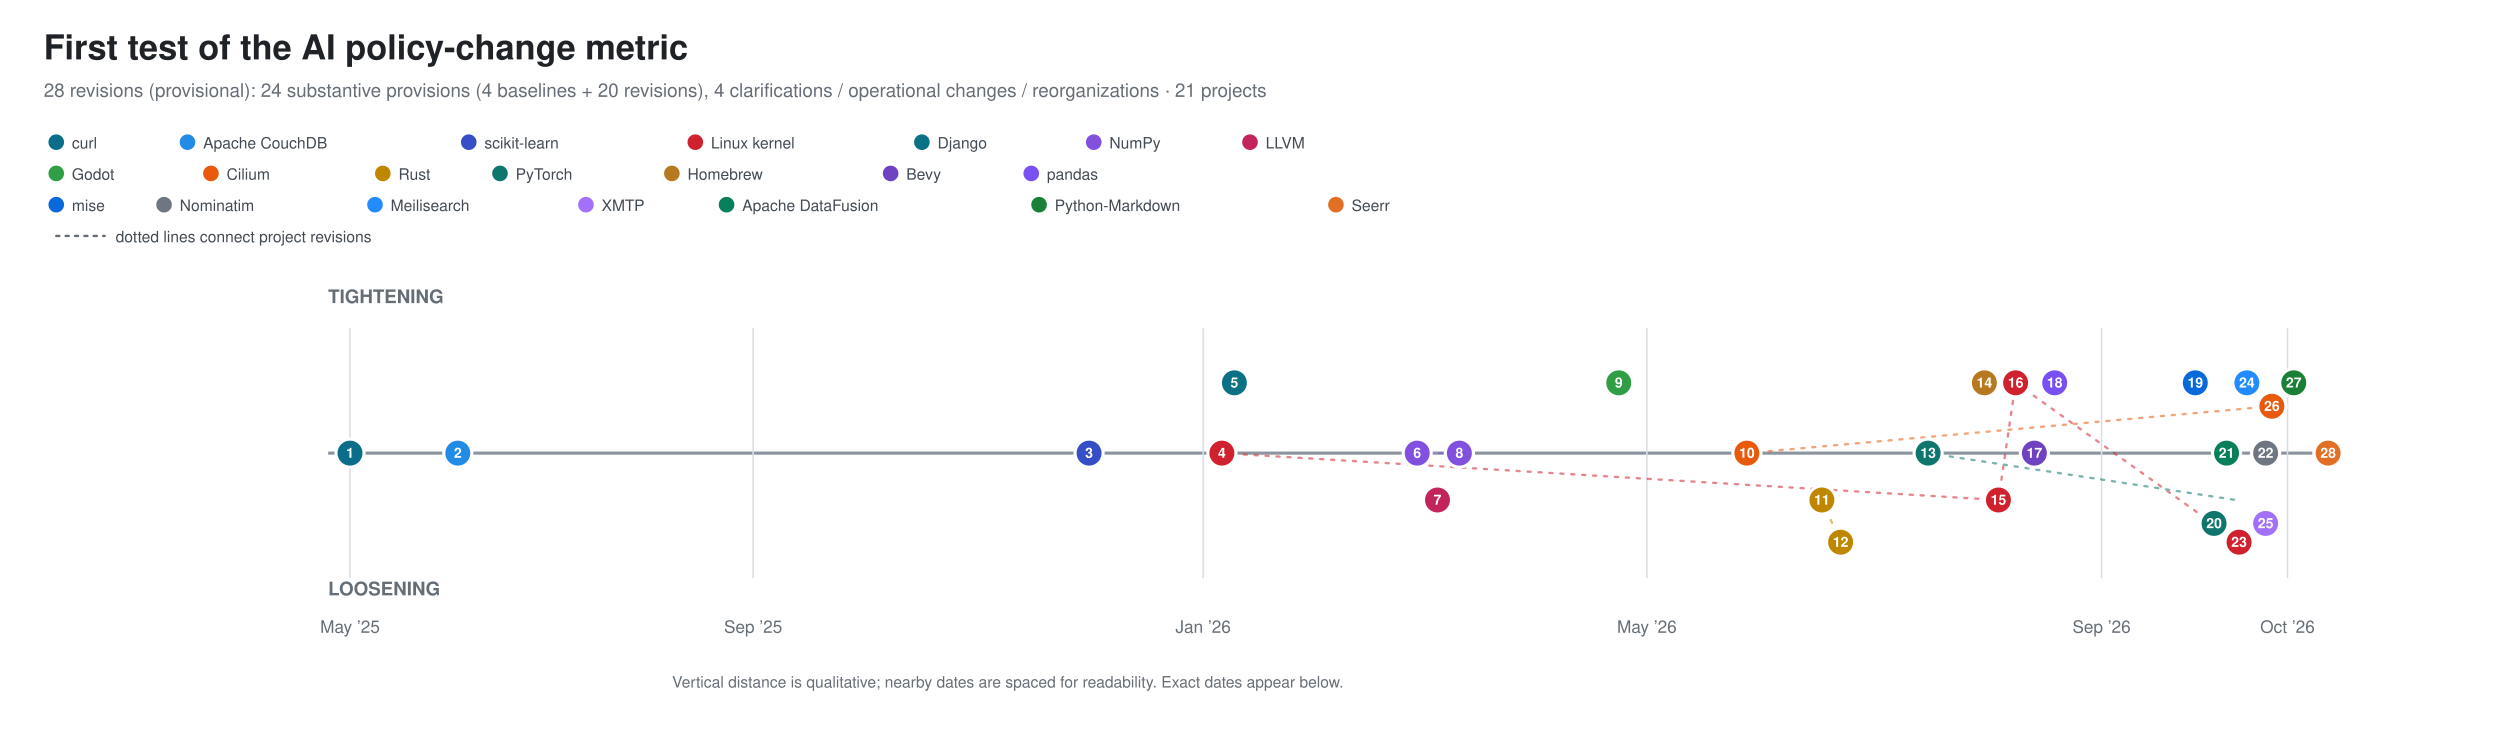
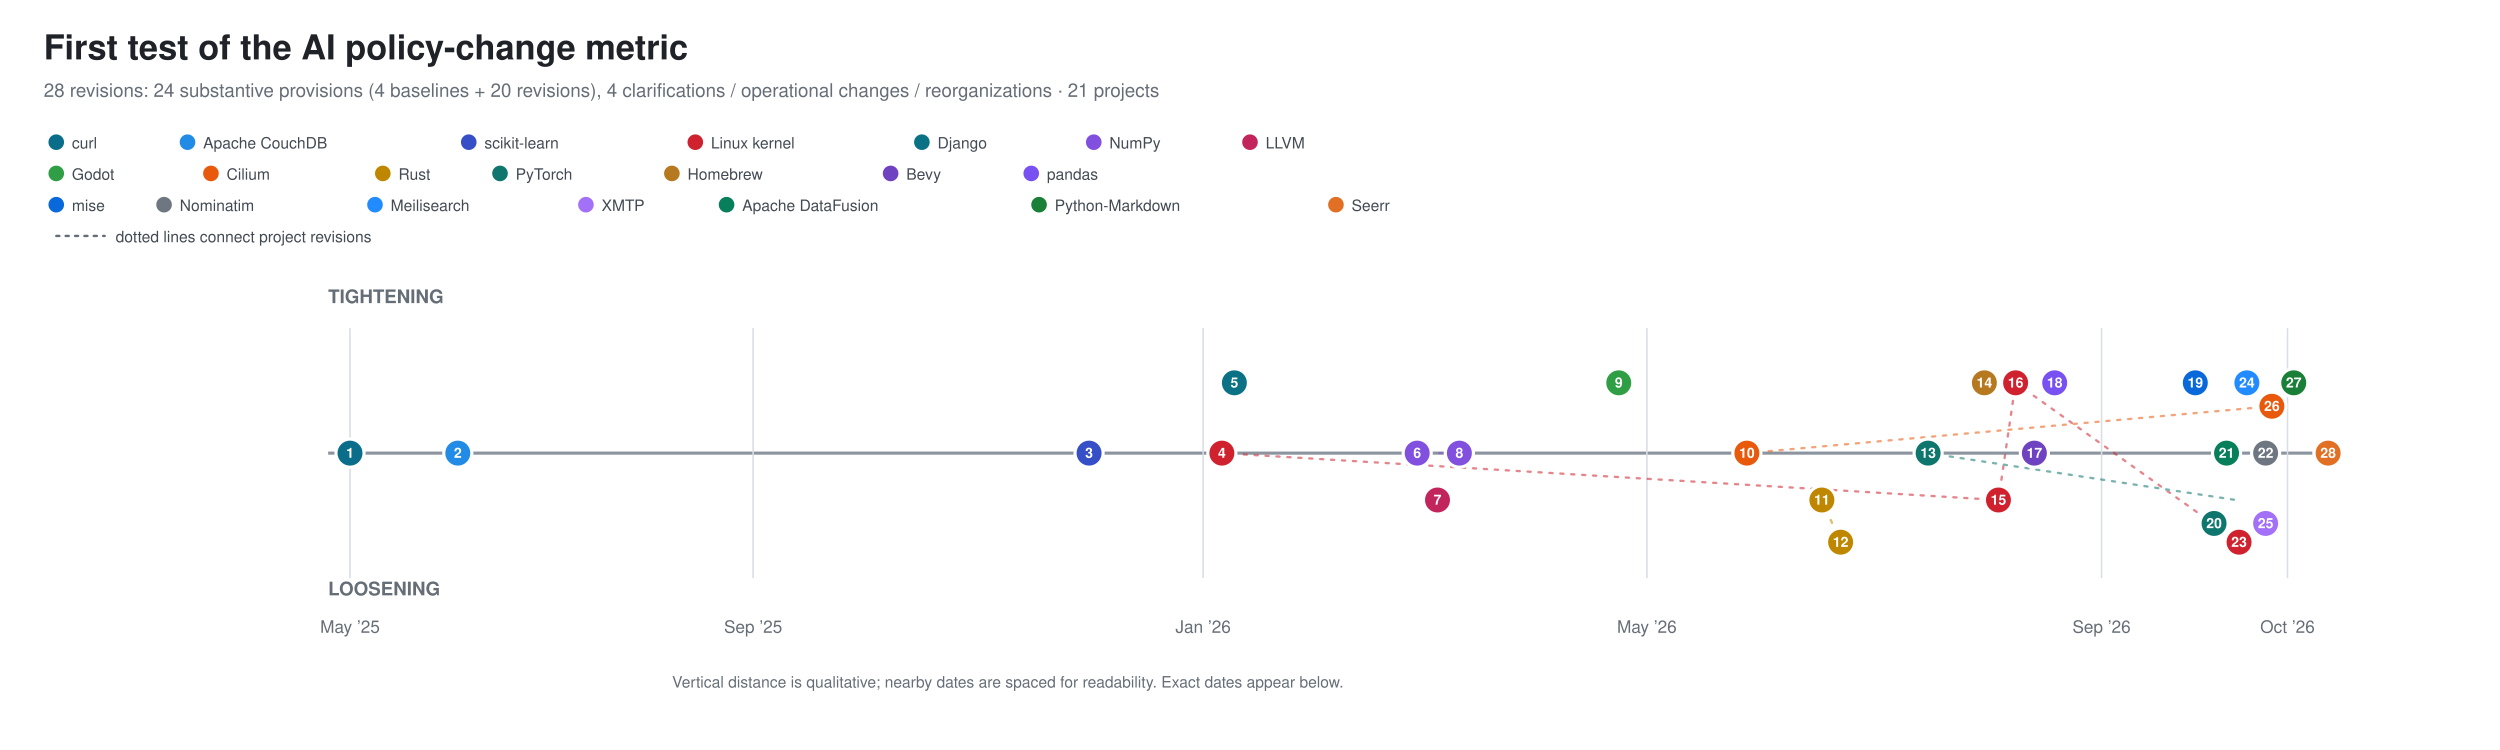
<svg xmlns="http://www.w3.org/2000/svg" width="1600" height="480" viewBox="0 0 1600 480" font-family="-apple-system,BlinkMacSystemFont,Segoe UI,Helvetica,Arial,sans-serif">
  <rect width="1600" height="480" fill="#ffffff" />
  <text x="28" y="38" font-size="22" font-weight="600" fill="#1f2328">First test of the AI policy-change metric</text>
-   <text x="28" y="62" font-size="12" fill="#656d76">28 revisions (provisional): 24 substantive provisions (4 baselines + 20 revisions), 4 clarifications / operational changes / reorganizations · 21 projects</text>
+   <text x="28" y="62" font-size="12" fill="#656d76">28 revisions: 24 substantive provisions (4 baselines + 20 revisions), 4 clarifications / operational changes / reorganizations · 21 projects</text>
  <g font-size="10" fill="#424a53">
    <circle cx="36" cy="91" r="5" fill="#0a6e8a" />
    <text x="46" y="95">curl</text>
    <circle cx="120" cy="91" r="5" fill="#228be6" />
    <text x="130" y="95">Apache CouchDB</text>
    <circle cx="300" cy="91" r="5" fill="#364fc7" />
    <text x="310" y="95">scikit-learn</text>
    <circle cx="445" cy="91" r="5" fill="#cf222e" />
    <text x="455" y="95">Linux kernel</text>
    <circle cx="590" cy="91" r="5" fill="#0b7285" />
    <text x="600" y="95">Django</text>
    <circle cx="700" cy="91" r="5" fill="#8250df" />
    <text x="710" y="95">NumPy</text>
    <circle cx="800" cy="91" r="5" fill="#c2255c" />
    <text x="810" y="95">LLVM</text>
    <circle cx="36" cy="111" r="5" fill="#2f9e44" />
    <text x="46" y="115">Godot</text>
    <circle cx="135" cy="111" r="5" fill="#e8590c" />
    <text x="145" y="115">Cilium</text>
    <circle cx="245" cy="111" r="5" fill="#bf8700" />
    <text x="255" y="115">Rust</text>
    <circle cx="320" cy="111" r="5" fill="#0f766e" />
    <text x="330" y="115">PyTorch</text>
    <circle cx="430" cy="111" r="5" fill="#b7791f" />
    <text x="440" y="115">Homebrew</text>
    <circle cx="570" cy="111" r="5" fill="#6f42c1" />
    <text x="580" y="115">Bevy</text>
    <circle cx="660" cy="111" r="5" fill="#7950f2" />
    <text x="670" y="115">pandas</text>
    <circle cx="36" cy="131" r="5" fill="#0969da" />
    <text x="46" y="135">mise</text>
    <circle cx="105" cy="131" r="5" fill="#6e7781" />
    <text x="115" y="135">Nominatim</text>
    <circle cx="240" cy="131" r="5" fill="#218bff" />
    <text x="250" y="135">Meilisearch</text>
    <circle cx="375" cy="131" r="5" fill="#a371f7" />
    <text x="385" y="135">XMTP</text>
    <circle cx="465" cy="131" r="5" fill="#087f5b" />
    <text x="475" y="135">Apache DataFusion</text>
    <circle cx="665" cy="131" r="5" fill="#1a7f37" />
    <text x="675" y="135">Python-Markdown</text>
    <circle cx="855" cy="131" r="5" fill="#e16f24" />
    <text x="865" y="135">Seerr</text>
    <line x1="36" y1="151" x2="67" y2="151" stroke="#656d76" stroke-width="1.5" stroke-dasharray="2 4" stroke-linecap="round" />
    <text x="74" y="155">dotted lines connect project revisions</text>
  </g>
  <g transform="translate(0 40)">
    <text x="210" y="154" font-size="12" font-weight="600" fill="#656d76">TIGHTENING</text>
    <text x="210" y="341" font-size="12" font-weight="600" fill="#656d76">LOOSENING</text>
    <line x1="210" y1="250" x2="1480" y2="250" stroke="#8c959f" stroke-width="2" />
    <g fill="#656d76" font-size="11" text-anchor="middle">
      <line x1="224" y1="170" x2="224" y2="330" stroke="#d8dee4" />
      <text x="224" y="365">May ’25</text>
      <line x1="482" y1="170" x2="482" y2="330" stroke="#d8dee4" />
      <text x="482" y="365">Sep ’25</text>
      <line x1="770" y1="170" x2="770" y2="330" stroke="#d8dee4" />
      <text x="770" y="365">Jan ’26</text>
      <line x1="1054" y1="170" x2="1054" y2="330" stroke="#d8dee4" />
      <text x="1054" y="365">May ’26</text>
      <line x1="1345" y1="170" x2="1345" y2="330" stroke="#d8dee4" />
      <text x="1345" y="365">Sep ’26</text>
      <line x1="1464" y1="170" x2="1464" y2="330" stroke="#d8dee4" />
      <text x="1464" y="365">Oct ’26</text>
    </g>
    <text x="645" y="400" font-size="10" fill="#656d76" text-anchor="middle">Vertical distance is qualitative; nearby dates are spaced for readability. Exact dates appear below.</text>
    <g fill="none" stroke-width="1.5" stroke-dasharray="2 5" stroke-linecap="round" opacity="0.55">
      <path d="M782 250 L1279 280 L1290 205 L1433 307" stroke="#cf222e" />
      <path d="M907 250 L934 250" stroke="#8250df" />
      <path d="M1166 280 L1178 307" stroke="#bf8700" />
      <path d="M1234 250 L1431 280" stroke="#0f766e" />
      <path d="M1118 250 L1454 220" stroke="#e8590c" />
    </g>
    <g stroke="#ffffff" stroke-width="2">
      <circle cx="224" cy="250" r="9" fill="#0a6e8a" />
      <circle cx="782" cy="250" r="9" fill="#cf222e" />
      <circle cx="907" cy="250" r="9" fill="#8250df" />
      <circle cx="934" cy="250" r="9" fill="#8250df" />
      <circle cx="1166" cy="280" r="9" fill="#bf8700" />
      <circle cx="1178" cy="307" r="9" fill="#bf8700" />
      <circle cx="1234" cy="250" r="9" fill="#0f766e" />
      <circle cx="1279" cy="280" r="9" fill="#cf222e" />
      <circle cx="1290" cy="205" r="9" fill="#cf222e" />
      <circle cx="1405" cy="205" r="9" fill="#0969da" />
      <circle cx="1417" cy="295" r="9" fill="#0f766e" />
      <circle cx="1450" cy="250" r="9" fill="#6e7781" />
      <circle cx="1433" cy="307" r="9" fill="#cf222e" />
      <circle cx="1438" cy="205" r="9" fill="#218bff" />
      <circle cx="1450" cy="295" r="9" fill="#a371f7" />
      <circle cx="1468" cy="205" r="9" fill="#1a7f37" />
      <circle cx="1490" cy="250" r="9" fill="#e16f24" />
      <circle cx="293" cy="250" r="9" fill="#228be6" />
      <circle cx="697" cy="250" r="9" fill="#364fc7" />
      <circle cx="790" cy="205" r="9" fill="#0b7285" />
      <circle cx="920" cy="280" r="9" fill="#c2255c" />
      <circle cx="1036" cy="205" r="9" fill="#2f9e44" />
      <circle cx="1118" cy="250" r="9" fill="#e8590c" />
      <circle cx="1270" cy="205" r="9" fill="#b7791f" />
      <circle cx="1302" cy="250" r="9" fill="#6f42c1" />
      <circle cx="1315" cy="205" r="9" fill="#7950f2" />
      <circle cx="1425" cy="250" r="9" fill="#087f5b" />
      <circle cx="1454" cy="220" r="9" fill="#e8590c" />
    </g>
    <g font-size="9" font-weight="600" text-anchor="middle" fill="#ffffff" pointer-events="none">
      <text x="224" y="253">1</text>
      <text x="293" y="253">2</text>
      <text x="697" y="253">3</text>
      <text x="782" y="253">4</text>
      <text x="790" y="208">5</text>
      <text x="907" y="253">6</text>
      <text x="920" y="283">7</text>
      <text x="934" y="253">8</text>
      <text x="1036" y="208">9</text>
      <text x="1118" y="253">10</text>
      <text x="1166" y="283">11</text>
      <text x="1178" y="310">12</text>
      <text x="1234" y="253">13</text>
      <text x="1270" y="208">14</text>
      <text x="1279" y="283">15</text>
      <text x="1290" y="208">16</text>
      <text x="1302" y="253">17</text>
      <text x="1315" y="208">18</text>
      <text x="1405" y="208">19</text>
      <text x="1417" y="298">20</text>
      <text x="1425" y="253">21</text>
      <text x="1450" y="253">22</text>
      <text x="1433" y="310">23</text>
      <text x="1438" y="208">24</text>
      <text x="1450" y="298">25</text>
      <text x="1454" y="223">26</text>
      <text x="1468" y="208">27</text>
      <text x="1490" y="253">28</text>
    </g>
  </g>
</svg>
